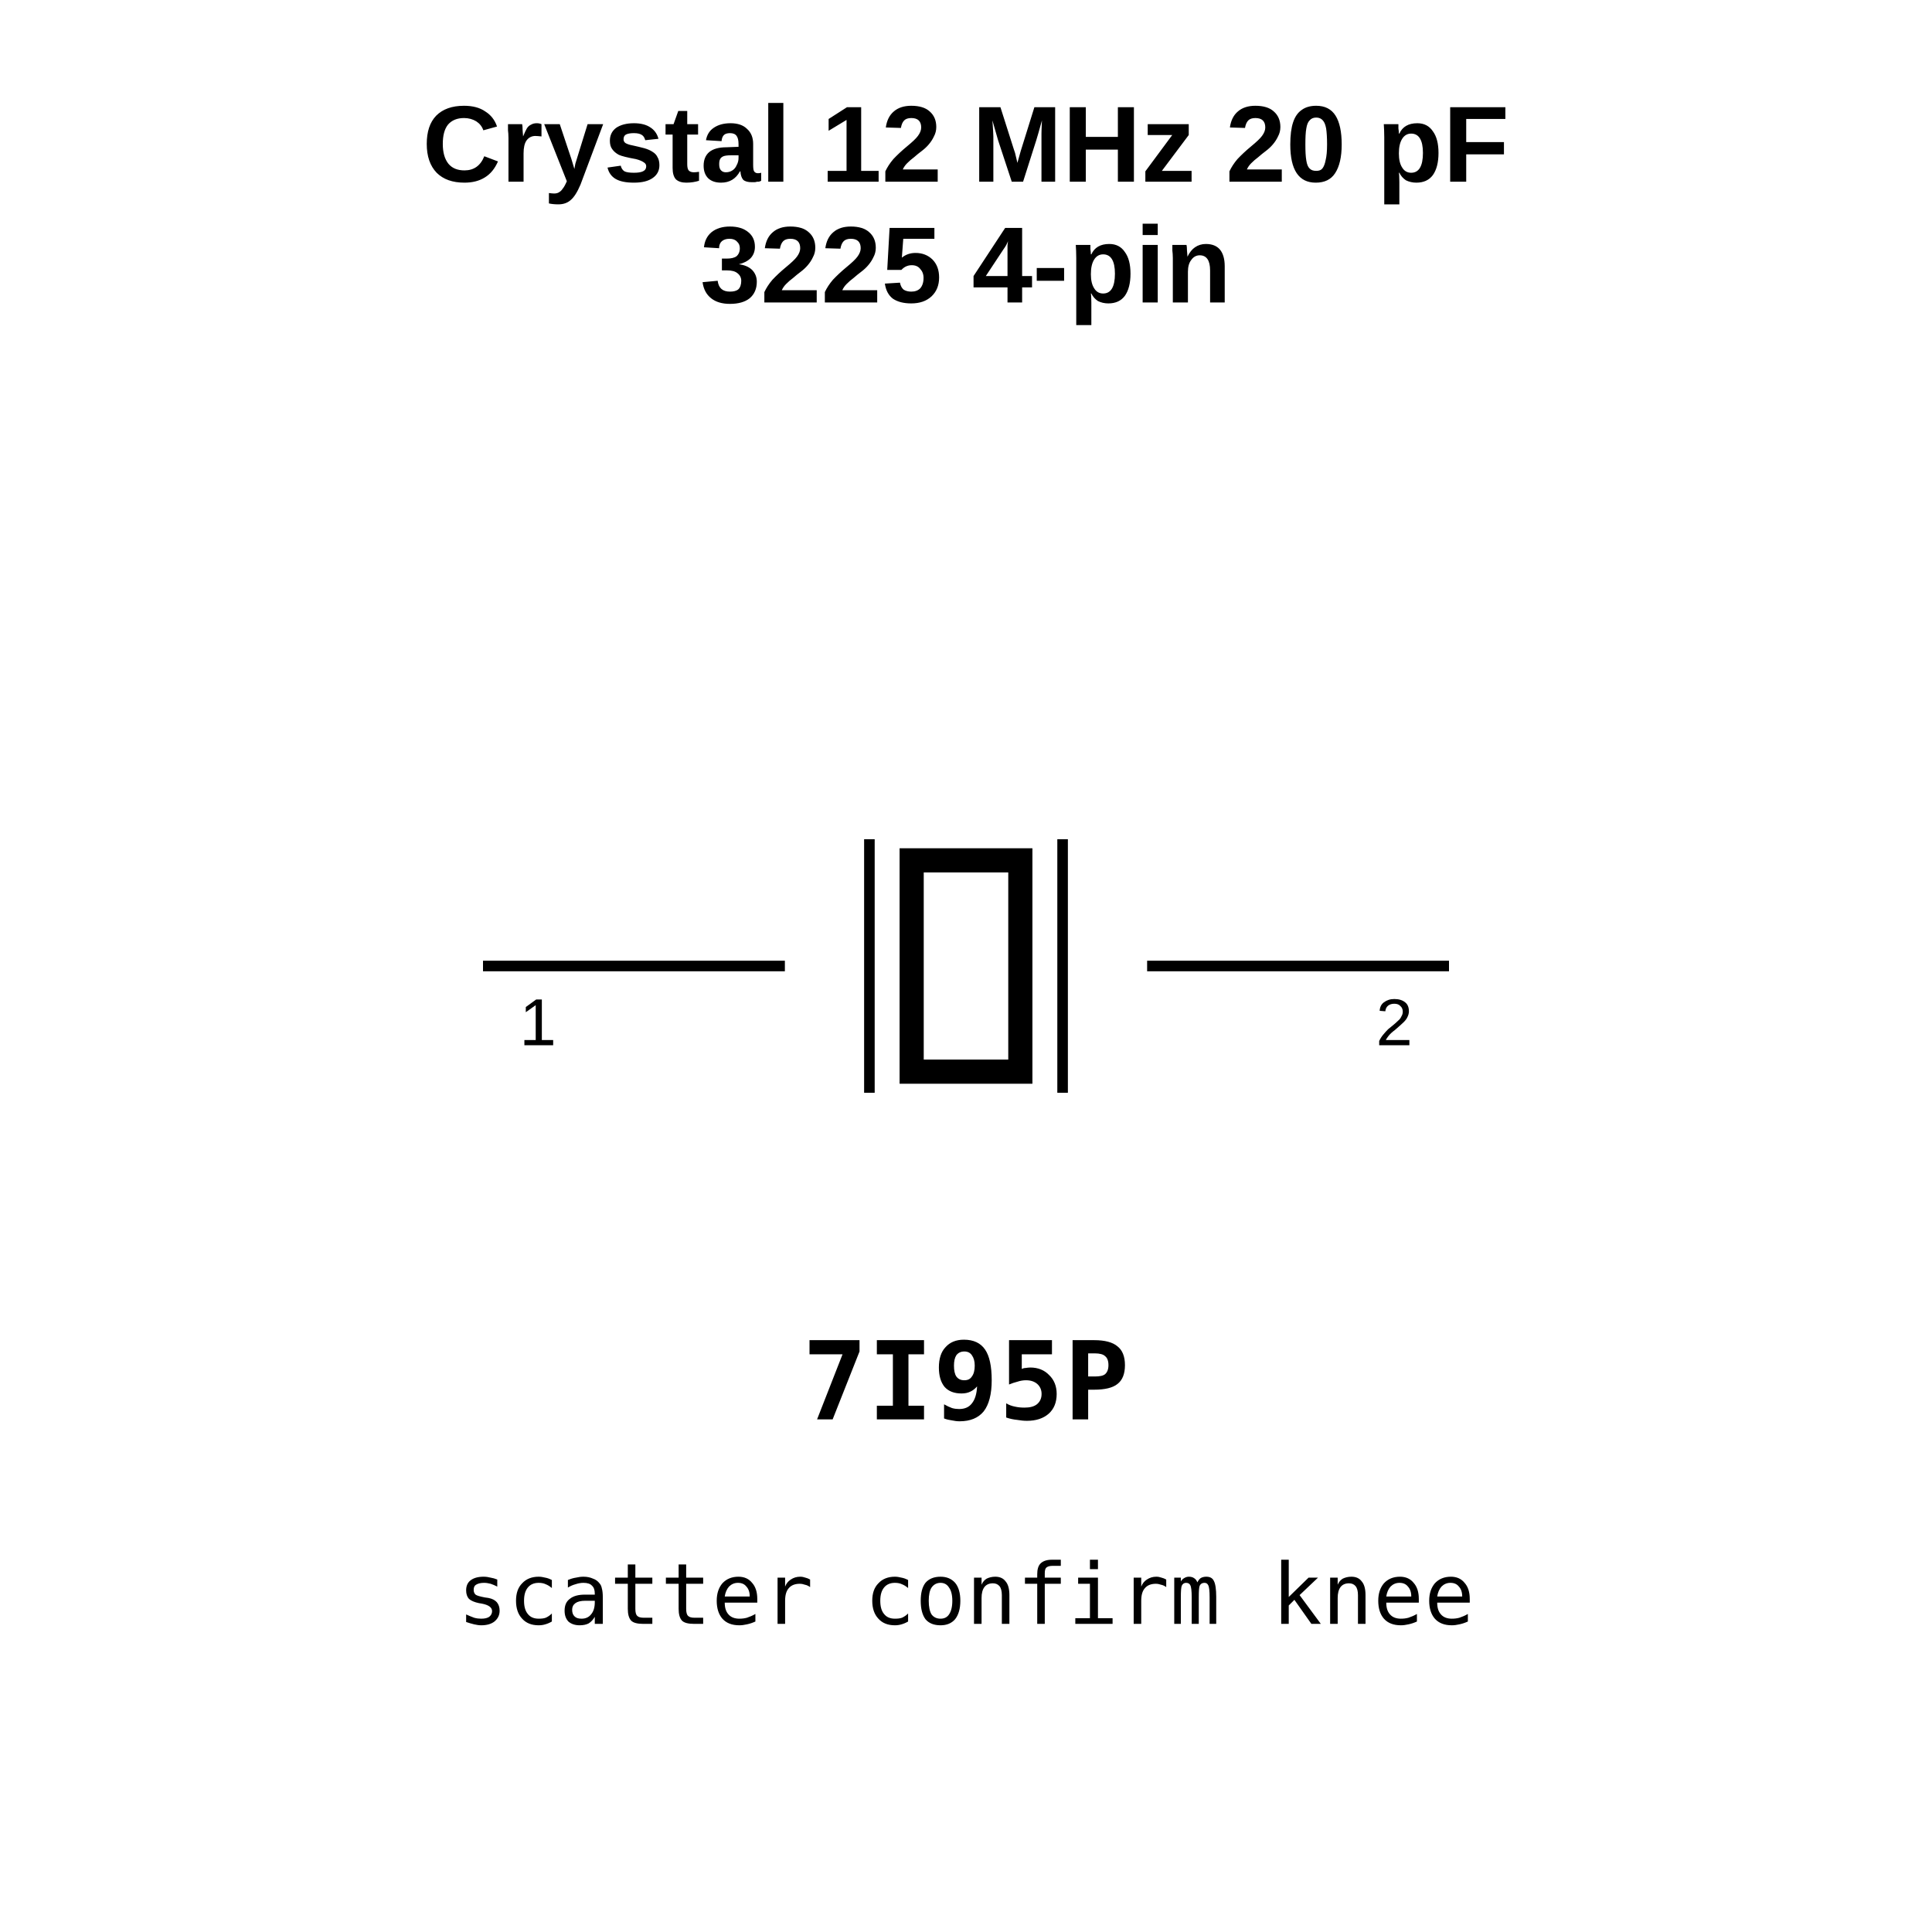
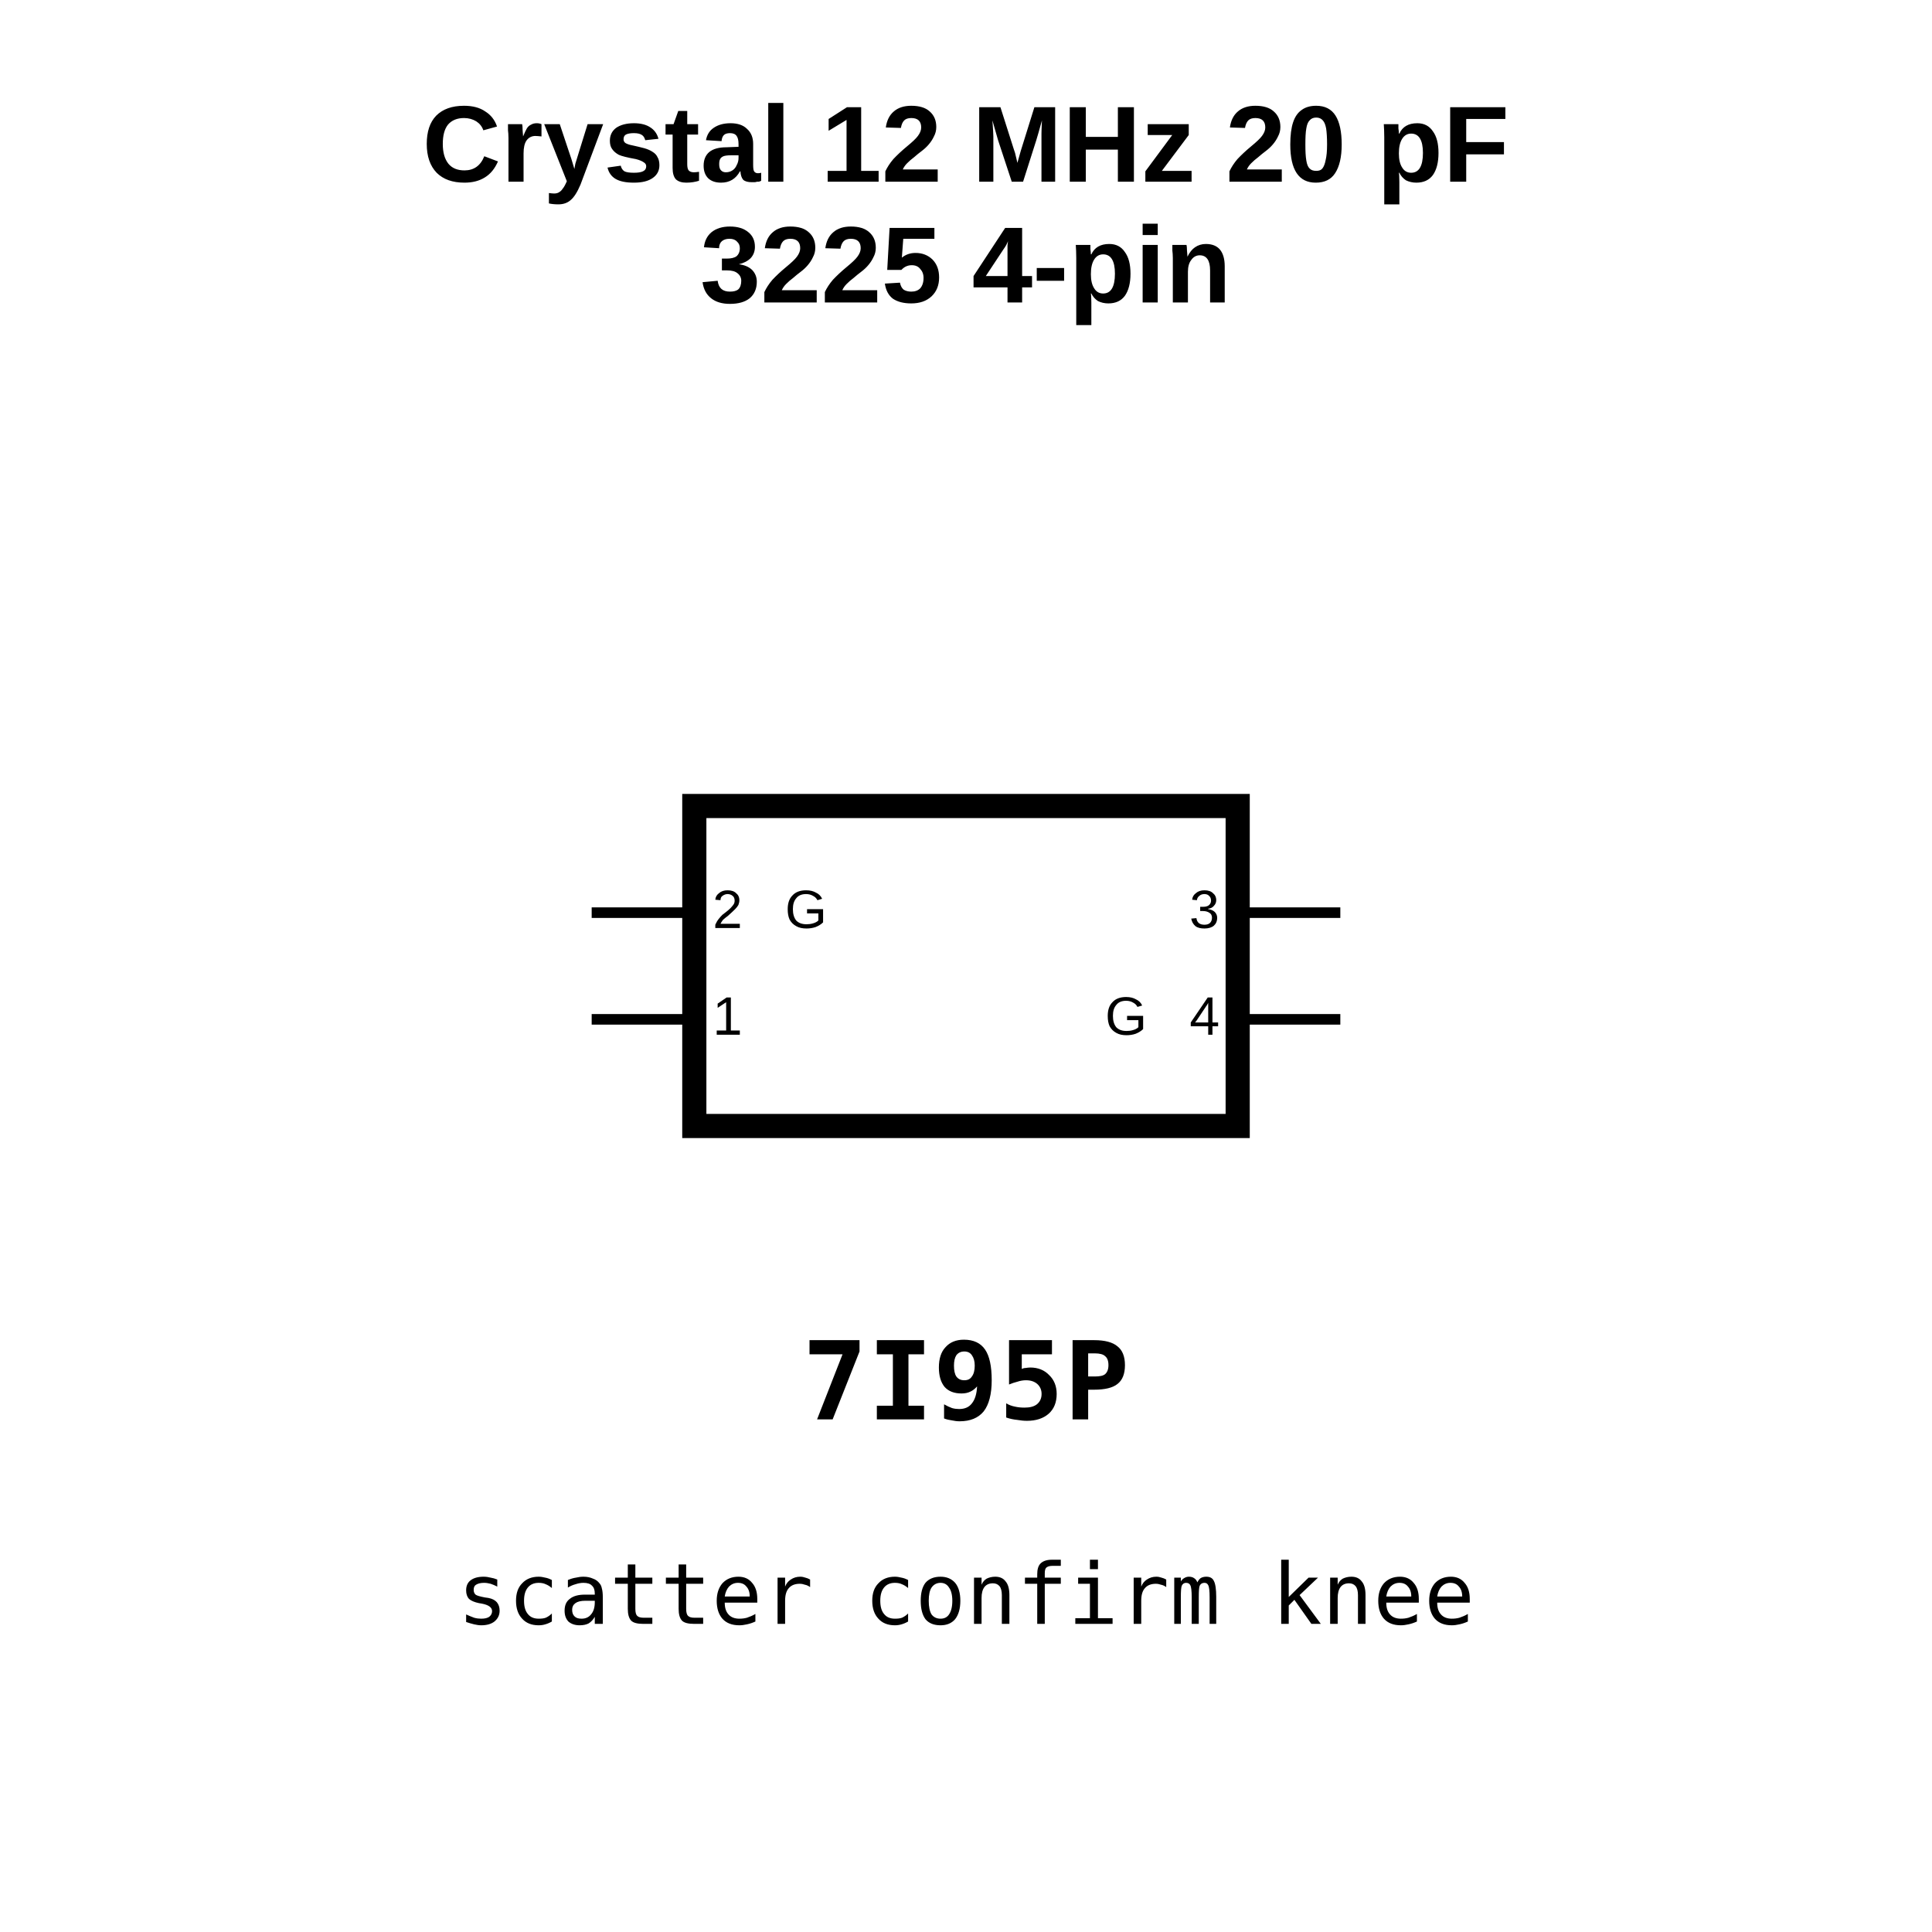
<svg xmlns="http://www.w3.org/2000/svg" width="64mm" height="64mm" viewBox="0 0 64 64">
  <rect x="0" y="0" width="64" height="64" fill="#FFFFFF" stroke="none" />
  <text x="32" y="5" font-family="Arial, sans-serif" font-size="3.6" font-weight="bold" text-anchor="middle" dominant-baseline="middle" fill="#000000">Crystal 12 MHz 20 pF</text>
  <text x="32" y="9" font-family="Arial, sans-serif" font-size="3.6" font-weight="bold" text-anchor="middle" dominant-baseline="middle" fill="#000000">3225 4-pin</text>
-   <line x1="16" y1="32" x2="26" y2="32" fill="#000000" stroke="#000000" stroke-width="0.35" />
-   <line x1="38" y1="32" x2="48" y2="32" fill="#000000" stroke="#000000" stroke-width="0.35" />
-   <line x1="28.8" y1="36.2" x2="28.8" y2="27.8" fill="#000000" stroke="#000000" stroke-width="0.35" />
-   <line x1="35.2" y1="36.2" x2="35.2" y2="27.8" fill="#000000" stroke="#000000" stroke-width="0.35" />
-   <rect x="30.2" y="28.5" width="3.6" height="7" fill="#FFFFFF" stroke="#000000" stroke-width="0.8" />
-   <text x="17.2" y="34" font-family="Arial, sans-serif" font-size="2.2" text-anchor="start" dominant-baseline="middle" fill="#000000">1</text>
-   <text x="46.8" y="34" font-family="Arial, sans-serif" font-size="2.2" text-anchor="end" dominant-baseline="middle" fill="#000000">2</text>
+   <rect x="23" y="26.7" width="18" height="10.6" fill="#FFFFFF" stroke="#000000" stroke-width="0.8" />
+   <line x1="19.6" y1="33.767" x2="23" y2="33.767" fill="#000000" stroke="#000000" stroke-width="0.35" />
+   <text x="23.6" y="33.767" font-family="Arial, sans-serif" font-size="1.8" text-anchor="start" dominant-baseline="middle" fill="#000000">1</text>
+   <line x1="19.6" y1="30.233" x2="23" y2="30.233" fill="#000000" stroke="#000000" stroke-width="0.35" />
+   <text x="23.6" y="30.233" font-family="Arial, sans-serif" font-size="1.8" text-anchor="start" dominant-baseline="middle" fill="#000000">2</text>
+   <text x="26" y="30.233" font-family="Arial, sans-serif" font-size="1.8" text-anchor="start" dominant-baseline="middle" fill="#000000">G</text>
+   <line x1="41" y1="30.233" x2="44.4" y2="30.233" fill="#000000" stroke="#000000" stroke-width="0.35" />
+   <text x="40.4" y="30.233" font-family="Arial, sans-serif" font-size="1.8" text-anchor="end" dominant-baseline="middle" fill="#000000">3</text>
+   <line x1="41" y1="33.767" x2="44.4" y2="33.767" fill="#000000" stroke="#000000" stroke-width="0.35" />
+   <text x="40.4" y="33.767" font-family="Arial, sans-serif" font-size="1.8" text-anchor="end" dominant-baseline="middle" fill="#000000">4</text>
+   <text x="38" y="33.767" font-family="Arial, sans-serif" font-size="1.8" text-anchor="end" dominant-baseline="middle" fill="#000000">G</text>
  <text x="32" y="46" font-family="Consolas, monospace" font-size="3.6" font-weight="bold" text-anchor="middle" dominant-baseline="middle" fill="#000000">7I95P</text>
  <text x="32" y="53" font-family="Consolas, monospace" font-size="2.8" text-anchor="middle" dominant-baseline="middle" fill="#000000">scatter confirm knee</text>
</svg>
